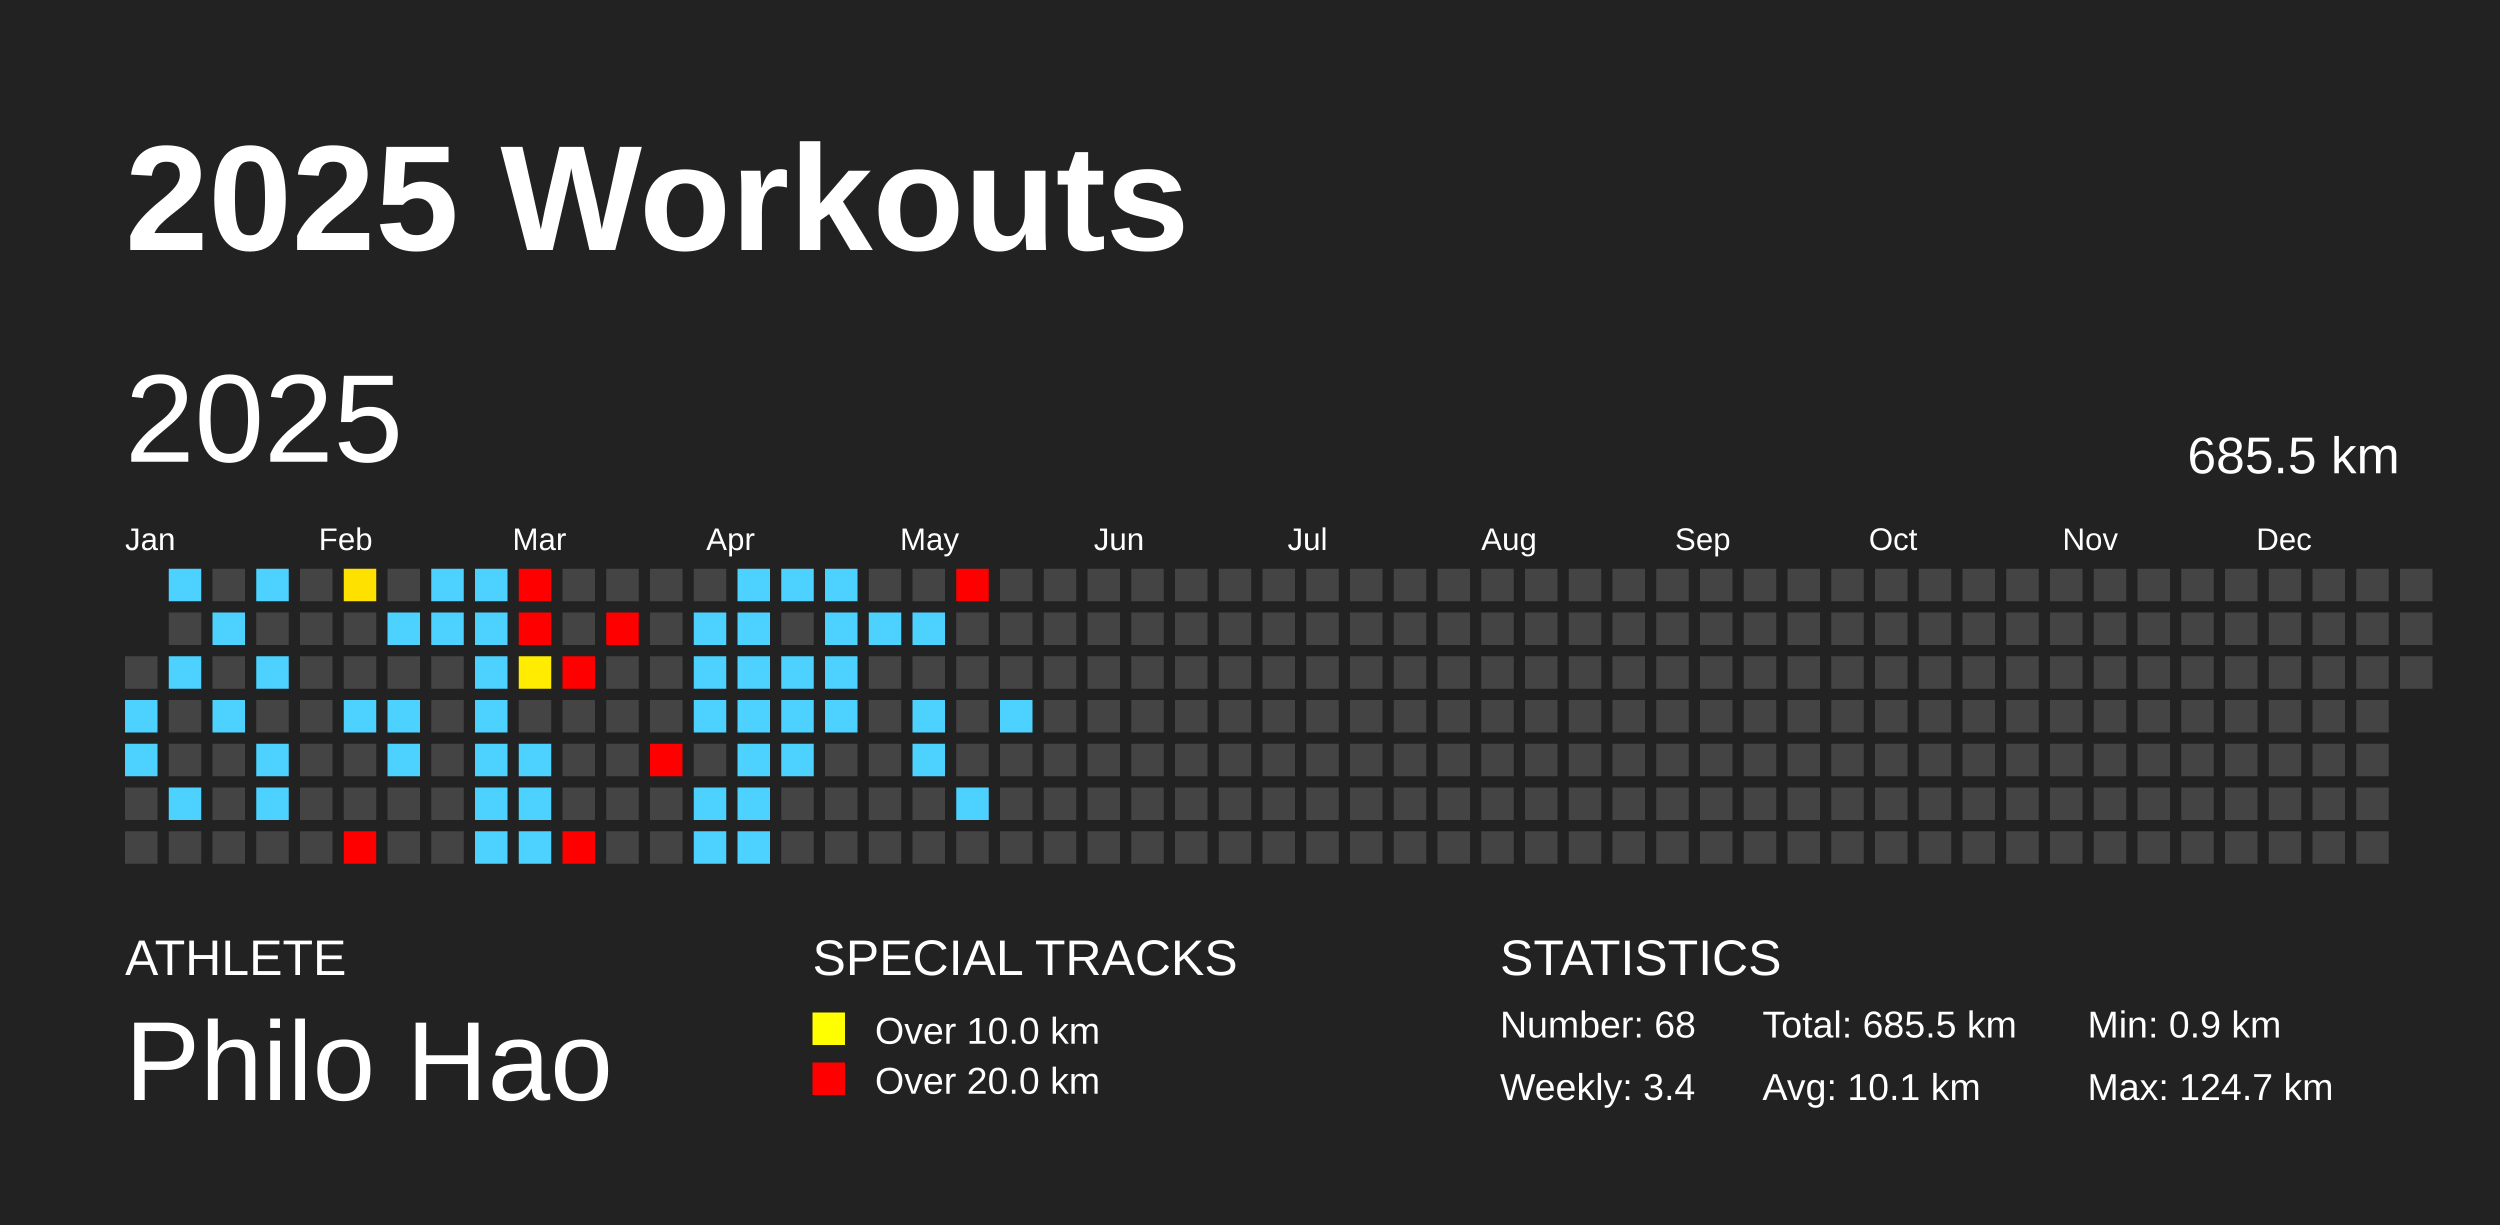
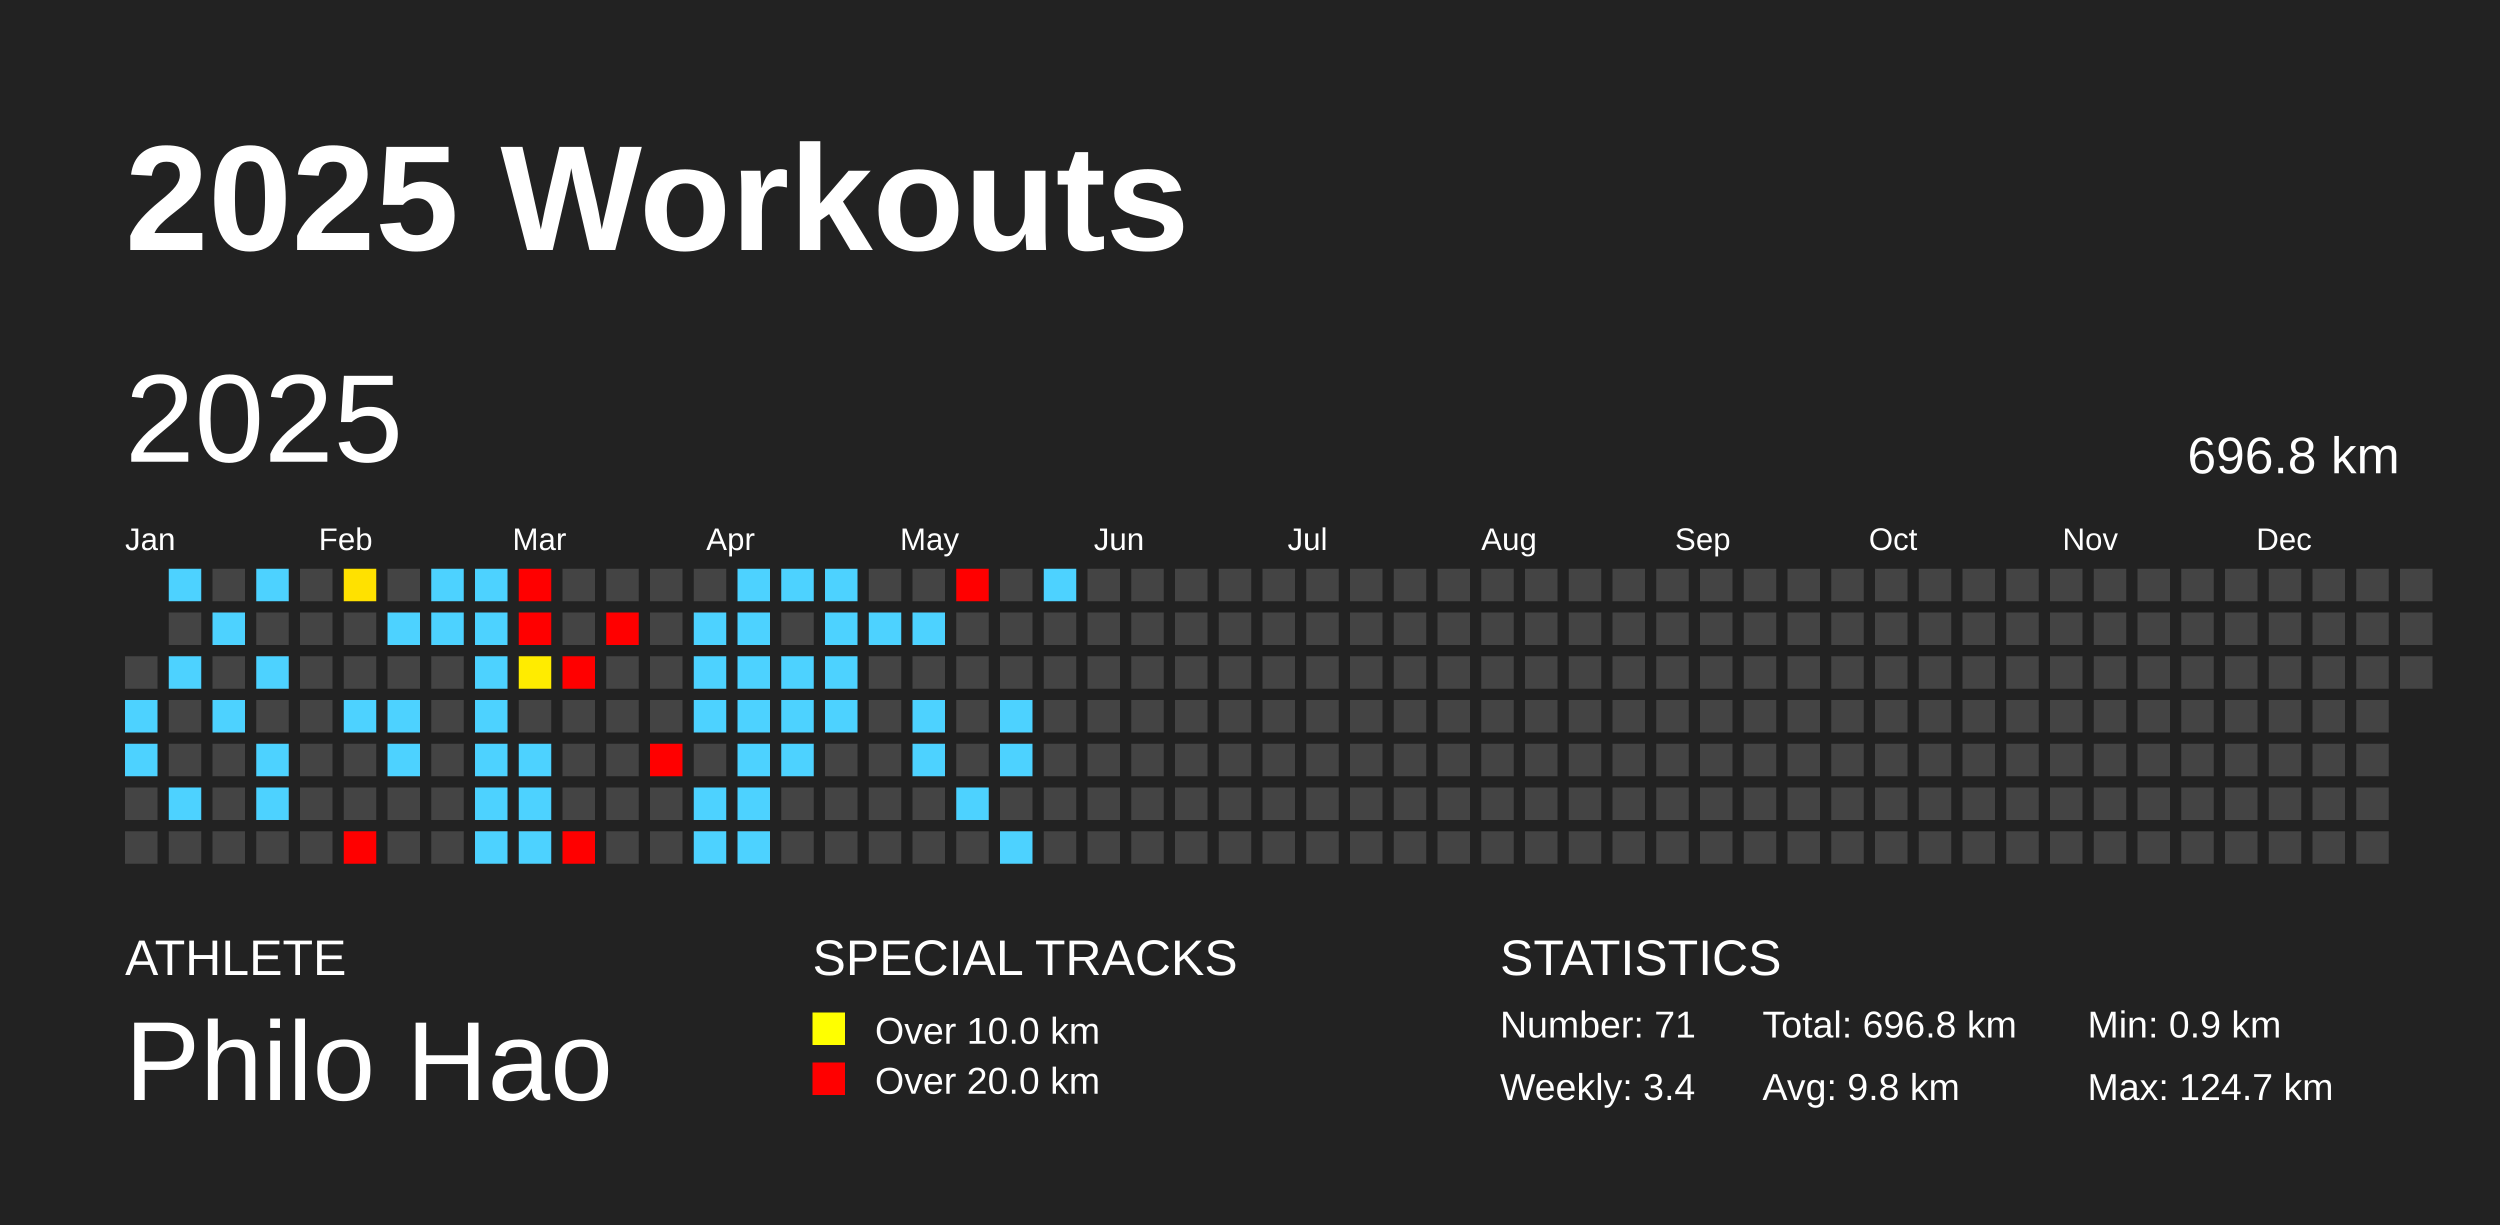
<svg xmlns="http://www.w3.org/2000/svg" baseProfile="full" height="98mm" version="1.1" viewBox="0,0,200,98" width="200mm">
  <defs />
  <rect fill="#222222" height="98" width="200" x="0" y="0" />
  <text fill="#FFFFFF" style="font-size:12px; font-family:Arial; font-weight:bold;" x="10" y="20">2025 Workouts</text>
  <text fill="#FFFFFF" style="font-size:4px; font-family:Arial" x="10" y="78">ATHLETE</text>
  <text fill="#FFFFFF" style="font-size:9px; font-family:Arial" x="10" y="88">Philo Hao</text>
  <text fill="#FFFFFF" style="font-size:4px; font-family:Arial" x="65" y="78">SPECIAL TRACKS</text>
  <rect fill="yellow" height="2.6" width="2.6" x="65" y="81" />
  <text fill="#FFFFFF" style="font-size:3px; font-family:Arial" x="70" y="83.5">Over 10.0 km</text>
  <rect fill="red" height="2.6" width="2.6" x="65" y="85" />
  <text fill="#FFFFFF" style="font-size:3px; font-family:Arial" x="70" y="87.5">Over 20.0 km</text>
  <text fill="#FFFFFF" style="font-size:4px; font-family:Arial" x="120" y="78">STATISTICS</text>
-   <text fill="#FFFFFF" style="font-size:3px; font-family:Arial" x="120" y="83">Number: 68</text>
+   <text fill="#FFFFFF" style="font-size:3px; font-family:Arial" x="120" y="83">Number: 71</text>
  <text fill="#FFFFFF" style="font-size:3px; font-family:Arial" x="120" y="88">Weekly: 3.4</text>
-   <text fill="#FFFFFF" style="font-size:3px; font-family:Arial" x="141" y="83">Total: 685.5 km</text>
-   <text fill="#FFFFFF" style="font-size:3px; font-family:Arial" x="141" y="88">Avg: 10.1 km</text>
+   <text fill="#FFFFFF" style="font-size:3px; font-family:Arial" x="141" y="83">Total: 696.8 km</text>
+   <text fill="#FFFFFF" style="font-size:3px; font-family:Arial" x="141" y="88">Avg: 9.8 km</text>
  <text fill="#FFFFFF" style="font-size:3px; font-family:Arial" x="167" y="83">Min: 0.9 km</text>
  <text fill="#FFFFFF" style="font-size:3px; font-family:Arial" x="167" y="88">Max: 124.7 km</text>
  <text dominant-baseline="hanging" fill="#FFFFFF" style="font-size:10.0px; font-family:Arial;" x="10" y="30">2025</text>
-   <text dominant-baseline="hanging" fill="#FFFFFF" style="font-size:4.125px; font-family:Arial;" x="175" y="35">685.5 km</text>
+   <text dominant-baseline="hanging" fill="#FFFFFF" style="font-size:4.125px; font-family:Arial;" x="175" y="35">696.8 km</text>
  <text fill="#FFFFFF" style="font-size:2.5px; font-family:Arial" x="10.0" y="44">Jan</text>
  <text fill="#FFFFFF" style="font-size:2.5px; font-family:Arial" x="25.5" y="44">Feb</text>
  <text fill="#FFFFFF" style="font-size:2.5px; font-family:Arial" x="41.0" y="44">Mar</text>
  <text fill="#FFFFFF" style="font-size:2.5px; font-family:Arial" x="56.5" y="44">Apr</text>
  <text fill="#FFFFFF" style="font-size:2.5px; font-family:Arial" x="72.0" y="44">May</text>
  <text fill="#FFFFFF" style="font-size:2.5px; font-family:Arial" x="87.5" y="44">Jun</text>
  <text fill="#FFFFFF" style="font-size:2.5px; font-family:Arial" x="103.0" y="44">Jul</text>
  <text fill="#FFFFFF" style="font-size:2.5px; font-family:Arial" x="118.5" y="44">Aug</text>
  <text fill="#FFFFFF" style="font-size:2.5px; font-family:Arial" x="134.0" y="44">Sep</text>
  <text fill="#FFFFFF" style="font-size:2.5px; font-family:Arial" x="149.5" y="44">Oct</text>
  <text fill="#FFFFFF" style="font-size:2.5px; font-family:Arial" x="165.0" y="44">Nov</text>
  <text fill="#FFFFFF" style="font-size:2.5px; font-family:Arial" x="180.5" y="44">Dec</text>
  <rect fill="#444444" height="2.6" width="2.6" x="10.0" y="52.5" />
  <rect fill="#4dd2ff" height="2.6" width="2.6" x="10.0" y="56.0" />
  <rect fill="#4dd2ff" height="2.6" width="2.6" x="10.0" y="59.5" />
  <rect fill="#444444" height="2.6" width="2.6" x="10.0" y="63.0" />
  <rect fill="#444444" height="2.6" width="2.6" x="10.0" y="66.5" />
  <rect fill="#4dd2ff" height="2.6" width="2.6" x="13.5" y="45.5" />
  <rect fill="#444444" height="2.6" width="2.6" x="13.5" y="49.0" />
  <rect fill="#4dd2ff" height="2.6" width="2.6" x="13.5" y="52.5" />
  <rect fill="#444444" height="2.6" width="2.6" x="13.5" y="56.0" />
  <rect fill="#444444" height="2.6" width="2.6" x="13.5" y="59.5" />
  <rect fill="#4dd2ff" height="2.6" width="2.6" x="13.5" y="63.0" />
  <rect fill="#444444" height="2.6" width="2.6" x="13.5" y="66.5" />
  <rect fill="#444444" height="2.6" width="2.6" x="17.0" y="45.5" />
  <rect fill="#4dd2ff" height="2.6" width="2.6" x="17.0" y="49.0" />
  <rect fill="#444444" height="2.6" width="2.6" x="17.0" y="52.5" />
  <rect fill="#4dd2ff" height="2.6" width="2.6" x="17.0" y="56.0" />
  <rect fill="#444444" height="2.6" width="2.6" x="17.0" y="59.5" />
  <rect fill="#444444" height="2.6" width="2.6" x="17.0" y="63.0" />
  <rect fill="#444444" height="2.6" width="2.6" x="17.0" y="66.5" />
  <rect fill="#4dd2ff" height="2.6" width="2.6" x="20.5" y="45.5" />
  <rect fill="#444444" height="2.6" width="2.6" x="20.5" y="49.0" />
  <rect fill="#4dd2ff" height="2.6" width="2.6" x="20.5" y="52.5" />
  <rect fill="#444444" height="2.6" width="2.6" x="20.5" y="56.0" />
  <rect fill="#4dd2ff" height="2.6" width="2.6" x="20.5" y="59.5" />
  <rect fill="#4dd2ff" height="2.6" width="2.6" x="20.5" y="63.0" />
  <rect fill="#444444" height="2.6" width="2.6" x="20.5" y="66.5" />
  <rect fill="#444444" height="2.6" width="2.6" x="24.0" y="45.5" />
  <rect fill="#444444" height="2.6" width="2.6" x="24.0" y="49.0" />
  <rect fill="#444444" height="2.6" width="2.6" x="24.0" y="52.5" />
  <rect fill="#444444" height="2.6" width="2.6" x="24.0" y="56.0" />
  <rect fill="#444444" height="2.6" width="2.6" x="24.0" y="59.5" />
  <rect fill="#444444" height="2.6" width="2.6" x="24.0" y="63.0" />
  <rect fill="#444444" height="2.6" width="2.6" x="24.0" y="66.5" />
  <rect fill="#ffe100" height="2.6" width="2.6" x="27.5" y="45.5" />
  <rect fill="#444444" height="2.6" width="2.6" x="27.5" y="49.0" />
  <rect fill="#444444" height="2.6" width="2.6" x="27.5" y="52.5" />
  <rect fill="#4dd2ff" height="2.6" width="2.6" x="27.5" y="56.0" />
  <rect fill="#444444" height="2.6" width="2.6" x="27.5" y="59.5" />
  <rect fill="#444444" height="2.6" width="2.6" x="27.5" y="63.0" />
  <rect fill="red" height="2.6" width="2.6" x="27.5" y="66.5" />
  <rect fill="#444444" height="2.6" width="2.6" x="31.0" y="45.5" />
  <rect fill="#4dd2ff" height="2.6" width="2.6" x="31.0" y="49.0" />
  <rect fill="#444444" height="2.6" width="2.6" x="31.0" y="52.5" />
  <rect fill="#4dd2ff" height="2.6" width="2.6" x="31.0" y="56.0" />
  <rect fill="#4dd2ff" height="2.6" width="2.6" x="31.0" y="59.5" />
  <rect fill="#444444" height="2.6" width="2.6" x="31.0" y="63.0" />
  <rect fill="#444444" height="2.6" width="2.6" x="31.0" y="66.5" />
  <rect fill="#4dd2ff" height="2.6" width="2.6" x="34.5" y="45.5" />
  <rect fill="#4dd2ff" height="2.6" width="2.6" x="34.5" y="49.0" />
  <rect fill="#444444" height="2.6" width="2.6" x="34.5" y="52.5" />
  <rect fill="#444444" height="2.6" width="2.6" x="34.5" y="56.0" />
  <rect fill="#444444" height="2.6" width="2.6" x="34.5" y="59.5" />
  <rect fill="#444444" height="2.6" width="2.6" x="34.5" y="63.0" />
  <rect fill="#444444" height="2.6" width="2.6" x="34.5" y="66.5" />
  <rect fill="#4dd2ff" height="2.6" width="2.6" x="38.0" y="45.5" />
  <rect fill="#4dd2ff" height="2.6" width="2.6" x="38.0" y="49.0" />
  <rect fill="#4dd2ff" height="2.6" width="2.6" x="38.0" y="52.5" />
  <rect fill="#4dd2ff" height="2.6" width="2.6" x="38.0" y="56.0" />
  <rect fill="#4dd2ff" height="2.6" width="2.6" x="38.0" y="59.5" />
  <rect fill="#4dd2ff" height="2.6" width="2.6" x="38.0" y="63.0" />
  <rect fill="#4dd2ff" height="2.6" width="2.6" x="38.0" y="66.5" />
  <rect fill="red" height="2.6" width="2.6" x="41.5" y="45.5" />
  <rect fill="red" height="2.6" width="2.6" x="41.5" y="49.0" />
  <rect fill="#ffec00" height="2.6" width="2.6" x="41.5" y="52.5" />
  <rect fill="#444444" height="2.6" width="2.6" x="41.5" y="56.0" />
  <rect fill="#4dd2ff" height="2.6" width="2.6" x="41.5" y="59.5" />
  <rect fill="#4dd2ff" height="2.6" width="2.6" x="41.5" y="63.0" />
  <rect fill="#4dd2ff" height="2.6" width="2.6" x="41.5" y="66.5" />
  <rect fill="#444444" height="2.6" width="2.6" x="45.0" y="45.5" />
  <rect fill="#444444" height="2.6" width="2.6" x="45.0" y="49.0" />
  <rect fill="red" height="2.6" width="2.6" x="45.0" y="52.5" />
  <rect fill="#444444" height="2.6" width="2.6" x="45.0" y="56.0" />
  <rect fill="#444444" height="2.6" width="2.6" x="45.0" y="59.5" />
  <rect fill="#444444" height="2.6" width="2.6" x="45.0" y="63.0" />
  <rect fill="red" height="2.6" width="2.6" x="45.0" y="66.5" />
  <rect fill="#444444" height="2.6" width="2.6" x="48.5" y="45.5" />
  <rect fill="red" height="2.6" width="2.6" x="48.5" y="49.0" />
  <rect fill="#444444" height="2.6" width="2.6" x="48.5" y="52.5" />
  <rect fill="#444444" height="2.6" width="2.6" x="48.5" y="56.0" />
  <rect fill="#444444" height="2.6" width="2.6" x="48.5" y="59.5" />
  <rect fill="#444444" height="2.6" width="2.6" x="48.5" y="63.0" />
  <rect fill="#444444" height="2.6" width="2.6" x="48.5" y="66.5" />
  <rect fill="#444444" height="2.6" width="2.6" x="52.0" y="45.5" />
  <rect fill="#444444" height="2.6" width="2.6" x="52.0" y="49.0" />
  <rect fill="#444444" height="2.6" width="2.6" x="52.0" y="52.5" />
  <rect fill="#444444" height="2.6" width="2.6" x="52.0" y="56.0" />
  <rect fill="red" height="2.6" width="2.6" x="52.0" y="59.5" />
  <rect fill="#444444" height="2.6" width="2.6" x="52.0" y="63.0" />
  <rect fill="#444444" height="2.6" width="2.6" x="52.0" y="66.5" />
  <rect fill="#444444" height="2.6" width="2.6" x="55.5" y="45.5" />
  <rect fill="#4dd2ff" height="2.6" width="2.6" x="55.5" y="49.0" />
  <rect fill="#4dd2ff" height="2.6" width="2.6" x="55.5" y="52.5" />
  <rect fill="#4dd2ff" height="2.6" width="2.6" x="55.5" y="56.0" />
  <rect fill="#444444" height="2.6" width="2.6" x="55.5" y="59.5" />
  <rect fill="#4dd2ff" height="2.6" width="2.6" x="55.5" y="63.0" />
  <rect fill="#4dd2ff" height="2.6" width="2.6" x="55.5" y="66.5" />
  <rect fill="#4dd2ff" height="2.6" width="2.6" x="59.0" y="45.5" />
  <rect fill="#4dd2ff" height="2.6" width="2.6" x="59.0" y="49.0" />
  <rect fill="#4dd2ff" height="2.6" width="2.6" x="59.0" y="52.5" />
  <rect fill="#4dd2ff" height="2.6" width="2.6" x="59.0" y="56.0" />
  <rect fill="#4dd2ff" height="2.6" width="2.6" x="59.0" y="59.5" />
  <rect fill="#4dd2ff" height="2.6" width="2.6" x="59.0" y="63.0" />
  <rect fill="#4dd2ff" height="2.6" width="2.6" x="59.0" y="66.5" />
  <rect fill="#4dd2ff" height="2.6" width="2.6" x="62.5" y="45.5" />
  <rect fill="#444444" height="2.6" width="2.6" x="62.5" y="49.0" />
  <rect fill="#4dd2ff" height="2.6" width="2.6" x="62.5" y="52.5" />
  <rect fill="#4dd2ff" height="2.6" width="2.6" x="62.5" y="56.0" />
  <rect fill="#4dd2ff" height="2.6" width="2.6" x="62.5" y="59.5" />
  <rect fill="#444444" height="2.6" width="2.6" x="62.5" y="63.0" />
  <rect fill="#444444" height="2.6" width="2.6" x="62.5" y="66.5" />
  <rect fill="#4dd2ff" height="2.6" width="2.6" x="66.0" y="45.5" />
  <rect fill="#4dd2ff" height="2.6" width="2.6" x="66.0" y="49.0" />
  <rect fill="#4dd2ff" height="2.6" width="2.6" x="66.0" y="52.5" />
  <rect fill="#4dd2ff" height="2.6" width="2.6" x="66.0" y="56.0" />
  <rect fill="#444444" height="2.6" width="2.6" x="66.0" y="59.5" />
  <rect fill="#444444" height="2.6" width="2.6" x="66.0" y="63.0" />
  <rect fill="#444444" height="2.6" width="2.6" x="66.0" y="66.5" />
  <rect fill="#444444" height="2.6" width="2.6" x="69.5" y="45.5" />
  <rect fill="#4dd2ff" height="2.6" width="2.6" x="69.5" y="49.0" />
  <rect fill="#444444" height="2.6" width="2.6" x="69.5" y="52.5" />
  <rect fill="#444444" height="2.6" width="2.6" x="69.5" y="56.0" />
  <rect fill="#444444" height="2.6" width="2.6" x="69.5" y="59.5" />
  <rect fill="#444444" height="2.6" width="2.6" x="69.5" y="63.0" />
  <rect fill="#444444" height="2.6" width="2.6" x="69.5" y="66.5" />
  <rect fill="#444444" height="2.6" width="2.6" x="73.0" y="45.5" />
  <rect fill="#4dd2ff" height="2.6" width="2.6" x="73.0" y="49.0" />
  <rect fill="#444444" height="2.6" width="2.6" x="73.0" y="52.5" />
  <rect fill="#4dd2ff" height="2.6" width="2.6" x="73.0" y="56.0" />
  <rect fill="#4dd2ff" height="2.6" width="2.6" x="73.0" y="59.5" />
  <rect fill="#444444" height="2.6" width="2.6" x="73.0" y="63.0" />
  <rect fill="#444444" height="2.6" width="2.6" x="73.0" y="66.5" />
  <rect fill="red" height="2.6" width="2.6" x="76.5" y="45.5" />
  <rect fill="#444444" height="2.6" width="2.6" x="76.5" y="49.0" />
  <rect fill="#444444" height="2.6" width="2.6" x="76.5" y="52.5" />
  <rect fill="#444444" height="2.6" width="2.6" x="76.5" y="56.0" />
  <rect fill="#444444" height="2.6" width="2.6" x="76.5" y="59.5" />
  <rect fill="#4dd2ff" height="2.6" width="2.6" x="76.5" y="63.0" />
  <rect fill="#444444" height="2.6" width="2.6" x="76.5" y="66.5" />
  <rect fill="#444444" height="2.6" width="2.6" x="80.0" y="45.5" />
  <rect fill="#444444" height="2.6" width="2.6" x="80.0" y="49.0" />
  <rect fill="#444444" height="2.6" width="2.6" x="80.0" y="52.5" />
  <rect fill="#4dd2ff" height="2.6" width="2.6" x="80.0" y="56.0" />
-   <rect fill="#444444" height="2.6" width="2.6" x="80.0" y="59.5" />
+   <rect fill="#4dd2ff" height="2.6" width="2.6" x="80.0" y="59.5" />
  <rect fill="#444444" height="2.6" width="2.6" x="80.0" y="63.0" />
-   <rect fill="#444444" height="2.6" width="2.6" x="80.0" y="66.5" />
-   <rect fill="#444444" height="2.6" width="2.6" x="83.5" y="45.5" />
+   <rect fill="#4dd2ff" height="2.6" width="2.6" x="80.0" y="66.5" />
+   <rect fill="#4dd2ff" height="2.6" width="2.6" x="83.5" y="45.5" />
  <rect fill="#444444" height="2.6" width="2.6" x="83.5" y="49.0" />
  <rect fill="#444444" height="2.6" width="2.6" x="83.5" y="52.5" />
  <rect fill="#444444" height="2.6" width="2.6" x="83.5" y="56.0" />
  <rect fill="#444444" height="2.6" width="2.6" x="83.5" y="59.5" />
  <rect fill="#444444" height="2.6" width="2.6" x="83.5" y="63.0" />
  <rect fill="#444444" height="2.6" width="2.6" x="83.5" y="66.5" />
  <rect fill="#444444" height="2.6" width="2.6" x="87.0" y="45.5" />
  <rect fill="#444444" height="2.6" width="2.6" x="87.0" y="49.0" />
  <rect fill="#444444" height="2.6" width="2.6" x="87.0" y="52.5" />
  <rect fill="#444444" height="2.6" width="2.6" x="87.0" y="56.0" />
  <rect fill="#444444" height="2.6" width="2.6" x="87.0" y="59.5" />
  <rect fill="#444444" height="2.6" width="2.6" x="87.0" y="63.0" />
  <rect fill="#444444" height="2.6" width="2.6" x="87.0" y="66.5" />
  <rect fill="#444444" height="2.6" width="2.6" x="90.5" y="45.5" />
  <rect fill="#444444" height="2.6" width="2.6" x="90.5" y="49.0" />
  <rect fill="#444444" height="2.6" width="2.6" x="90.5" y="52.5" />
  <rect fill="#444444" height="2.6" width="2.6" x="90.5" y="56.0" />
  <rect fill="#444444" height="2.6" width="2.6" x="90.5" y="59.5" />
  <rect fill="#444444" height="2.6" width="2.6" x="90.5" y="63.0" />
  <rect fill="#444444" height="2.6" width="2.6" x="90.5" y="66.5" />
  <rect fill="#444444" height="2.6" width="2.6" x="94.0" y="45.5" />
  <rect fill="#444444" height="2.6" width="2.6" x="94.0" y="49.0" />
  <rect fill="#444444" height="2.6" width="2.6" x="94.0" y="52.5" />
  <rect fill="#444444" height="2.6" width="2.6" x="94.0" y="56.0" />
  <rect fill="#444444" height="2.6" width="2.6" x="94.0" y="59.5" />
  <rect fill="#444444" height="2.6" width="2.6" x="94.0" y="63.0" />
  <rect fill="#444444" height="2.6" width="2.6" x="94.0" y="66.5" />
  <rect fill="#444444" height="2.6" width="2.6" x="97.5" y="45.5" />
  <rect fill="#444444" height="2.6" width="2.6" x="97.5" y="49.0" />
  <rect fill="#444444" height="2.6" width="2.6" x="97.5" y="52.5" />
  <rect fill="#444444" height="2.6" width="2.6" x="97.5" y="56.0" />
  <rect fill="#444444" height="2.6" width="2.6" x="97.5" y="59.5" />
  <rect fill="#444444" height="2.6" width="2.6" x="97.5" y="63.0" />
  <rect fill="#444444" height="2.6" width="2.6" x="97.5" y="66.5" />
  <rect fill="#444444" height="2.6" width="2.6" x="101.0" y="45.5" />
  <rect fill="#444444" height="2.6" width="2.6" x="101.0" y="49.0" />
  <rect fill="#444444" height="2.6" width="2.6" x="101.0" y="52.5" />
  <rect fill="#444444" height="2.6" width="2.6" x="101.0" y="56.0" />
  <rect fill="#444444" height="2.6" width="2.6" x="101.0" y="59.5" />
  <rect fill="#444444" height="2.6" width="2.6" x="101.0" y="63.0" />
  <rect fill="#444444" height="2.6" width="2.6" x="101.0" y="66.5" />
  <rect fill="#444444" height="2.6" width="2.6" x="104.5" y="45.5" />
  <rect fill="#444444" height="2.6" width="2.6" x="104.5" y="49.0" />
  <rect fill="#444444" height="2.6" width="2.6" x="104.5" y="52.5" />
  <rect fill="#444444" height="2.6" width="2.6" x="104.5" y="56.0" />
  <rect fill="#444444" height="2.6" width="2.6" x="104.5" y="59.5" />
  <rect fill="#444444" height="2.6" width="2.6" x="104.5" y="63.0" />
  <rect fill="#444444" height="2.6" width="2.6" x="104.5" y="66.5" />
  <rect fill="#444444" height="2.6" width="2.6" x="108.0" y="45.5" />
  <rect fill="#444444" height="2.6" width="2.6" x="108.0" y="49.0" />
  <rect fill="#444444" height="2.6" width="2.6" x="108.0" y="52.5" />
  <rect fill="#444444" height="2.6" width="2.6" x="108.0" y="56.0" />
  <rect fill="#444444" height="2.6" width="2.6" x="108.0" y="59.5" />
  <rect fill="#444444" height="2.6" width="2.6" x="108.0" y="63.0" />
  <rect fill="#444444" height="2.6" width="2.6" x="108.0" y="66.5" />
  <rect fill="#444444" height="2.6" width="2.6" x="111.5" y="45.5" />
  <rect fill="#444444" height="2.6" width="2.6" x="111.5" y="49.0" />
  <rect fill="#444444" height="2.6" width="2.6" x="111.5" y="52.5" />
  <rect fill="#444444" height="2.6" width="2.6" x="111.5" y="56.0" />
  <rect fill="#444444" height="2.6" width="2.6" x="111.5" y="59.5" />
  <rect fill="#444444" height="2.6" width="2.6" x="111.5" y="63.0" />
  <rect fill="#444444" height="2.6" width="2.6" x="111.5" y="66.5" />
  <rect fill="#444444" height="2.6" width="2.6" x="115.0" y="45.5" />
  <rect fill="#444444" height="2.6" width="2.6" x="115.0" y="49.0" />
  <rect fill="#444444" height="2.6" width="2.6" x="115.0" y="52.5" />
  <rect fill="#444444" height="2.6" width="2.6" x="115.0" y="56.0" />
  <rect fill="#444444" height="2.6" width="2.6" x="115.0" y="59.5" />
  <rect fill="#444444" height="2.6" width="2.6" x="115.0" y="63.0" />
  <rect fill="#444444" height="2.6" width="2.6" x="115.0" y="66.5" />
  <rect fill="#444444" height="2.6" width="2.6" x="118.5" y="45.5" />
  <rect fill="#444444" height="2.6" width="2.6" x="118.5" y="49.0" />
  <rect fill="#444444" height="2.6" width="2.6" x="118.5" y="52.5" />
  <rect fill="#444444" height="2.6" width="2.6" x="118.5" y="56.0" />
  <rect fill="#444444" height="2.6" width="2.6" x="118.5" y="59.5" />
  <rect fill="#444444" height="2.6" width="2.6" x="118.5" y="63.0" />
  <rect fill="#444444" height="2.6" width="2.6" x="118.5" y="66.5" />
  <rect fill="#444444" height="2.6" width="2.6" x="122.0" y="45.5" />
  <rect fill="#444444" height="2.6" width="2.6" x="122.0" y="49.0" />
  <rect fill="#444444" height="2.6" width="2.6" x="122.0" y="52.5" />
  <rect fill="#444444" height="2.6" width="2.6" x="122.0" y="56.0" />
  <rect fill="#444444" height="2.6" width="2.6" x="122.0" y="59.5" />
  <rect fill="#444444" height="2.6" width="2.6" x="122.0" y="63.0" />
  <rect fill="#444444" height="2.6" width="2.6" x="122.0" y="66.5" />
  <rect fill="#444444" height="2.6" width="2.6" x="125.5" y="45.5" />
  <rect fill="#444444" height="2.6" width="2.6" x="125.5" y="49.0" />
  <rect fill="#444444" height="2.6" width="2.6" x="125.5" y="52.5" />
  <rect fill="#444444" height="2.6" width="2.6" x="125.5" y="56.0" />
  <rect fill="#444444" height="2.6" width="2.6" x="125.5" y="59.5" />
  <rect fill="#444444" height="2.6" width="2.6" x="125.5" y="63.0" />
  <rect fill="#444444" height="2.6" width="2.6" x="125.5" y="66.5" />
  <rect fill="#444444" height="2.6" width="2.6" x="129.0" y="45.5" />
  <rect fill="#444444" height="2.6" width="2.6" x="129.0" y="49.0" />
  <rect fill="#444444" height="2.6" width="2.6" x="129.0" y="52.5" />
  <rect fill="#444444" height="2.6" width="2.6" x="129.0" y="56.0" />
  <rect fill="#444444" height="2.6" width="2.6" x="129.0" y="59.5" />
  <rect fill="#444444" height="2.6" width="2.6" x="129.0" y="63.0" />
  <rect fill="#444444" height="2.6" width="2.6" x="129.0" y="66.5" />
  <rect fill="#444444" height="2.6" width="2.6" x="132.5" y="45.5" />
  <rect fill="#444444" height="2.6" width="2.6" x="132.5" y="49.0" />
  <rect fill="#444444" height="2.6" width="2.6" x="132.5" y="52.5" />
  <rect fill="#444444" height="2.6" width="2.6" x="132.5" y="56.0" />
  <rect fill="#444444" height="2.6" width="2.6" x="132.5" y="59.5" />
  <rect fill="#444444" height="2.6" width="2.6" x="132.5" y="63.0" />
  <rect fill="#444444" height="2.6" width="2.6" x="132.5" y="66.5" />
  <rect fill="#444444" height="2.6" width="2.6" x="136.0" y="45.5" />
  <rect fill="#444444" height="2.6" width="2.6" x="136.0" y="49.0" />
  <rect fill="#444444" height="2.6" width="2.6" x="136.0" y="52.5" />
  <rect fill="#444444" height="2.6" width="2.6" x="136.0" y="56.0" />
  <rect fill="#444444" height="2.6" width="2.6" x="136.0" y="59.5" />
  <rect fill="#444444" height="2.6" width="2.6" x="136.0" y="63.0" />
  <rect fill="#444444" height="2.6" width="2.6" x="136.0" y="66.5" />
  <rect fill="#444444" height="2.6" width="2.6" x="139.5" y="45.5" />
  <rect fill="#444444" height="2.6" width="2.6" x="139.5" y="49.0" />
  <rect fill="#444444" height="2.6" width="2.6" x="139.5" y="52.5" />
  <rect fill="#444444" height="2.6" width="2.6" x="139.5" y="56.0" />
  <rect fill="#444444" height="2.6" width="2.6" x="139.5" y="59.5" />
  <rect fill="#444444" height="2.6" width="2.6" x="139.5" y="63.0" />
  <rect fill="#444444" height="2.6" width="2.6" x="139.5" y="66.5" />
  <rect fill="#444444" height="2.6" width="2.6" x="143.0" y="45.5" />
  <rect fill="#444444" height="2.6" width="2.6" x="143.0" y="49.0" />
  <rect fill="#444444" height="2.6" width="2.6" x="143.0" y="52.5" />
  <rect fill="#444444" height="2.6" width="2.6" x="143.0" y="56.0" />
  <rect fill="#444444" height="2.6" width="2.6" x="143.0" y="59.5" />
  <rect fill="#444444" height="2.6" width="2.6" x="143.0" y="63.0" />
  <rect fill="#444444" height="2.6" width="2.6" x="143.0" y="66.5" />
  <rect fill="#444444" height="2.6" width="2.6" x="146.5" y="45.5" />
  <rect fill="#444444" height="2.6" width="2.6" x="146.5" y="49.0" />
  <rect fill="#444444" height="2.6" width="2.6" x="146.5" y="52.5" />
  <rect fill="#444444" height="2.6" width="2.6" x="146.5" y="56.0" />
  <rect fill="#444444" height="2.6" width="2.6" x="146.5" y="59.5" />
  <rect fill="#444444" height="2.6" width="2.6" x="146.5" y="63.0" />
  <rect fill="#444444" height="2.6" width="2.6" x="146.5" y="66.5" />
  <rect fill="#444444" height="2.6" width="2.6" x="150.0" y="45.5" />
  <rect fill="#444444" height="2.6" width="2.6" x="150.0" y="49.0" />
  <rect fill="#444444" height="2.6" width="2.6" x="150.0" y="52.5" />
  <rect fill="#444444" height="2.6" width="2.6" x="150.0" y="56.0" />
  <rect fill="#444444" height="2.6" width="2.6" x="150.0" y="59.5" />
  <rect fill="#444444" height="2.6" width="2.6" x="150.0" y="63.0" />
  <rect fill="#444444" height="2.6" width="2.6" x="150.0" y="66.5" />
  <rect fill="#444444" height="2.6" width="2.6" x="153.5" y="45.5" />
  <rect fill="#444444" height="2.6" width="2.6" x="153.5" y="49.0" />
  <rect fill="#444444" height="2.6" width="2.6" x="153.5" y="52.5" />
  <rect fill="#444444" height="2.6" width="2.6" x="153.5" y="56.0" />
  <rect fill="#444444" height="2.6" width="2.6" x="153.5" y="59.5" />
  <rect fill="#444444" height="2.6" width="2.6" x="153.5" y="63.0" />
  <rect fill="#444444" height="2.6" width="2.6" x="153.5" y="66.5" />
  <rect fill="#444444" height="2.6" width="2.6" x="157.0" y="45.5" />
  <rect fill="#444444" height="2.6" width="2.6" x="157.0" y="49.0" />
  <rect fill="#444444" height="2.6" width="2.6" x="157.0" y="52.5" />
  <rect fill="#444444" height="2.6" width="2.6" x="157.0" y="56.0" />
  <rect fill="#444444" height="2.6" width="2.6" x="157.0" y="59.5" />
  <rect fill="#444444" height="2.6" width="2.6" x="157.0" y="63.0" />
  <rect fill="#444444" height="2.6" width="2.6" x="157.0" y="66.5" />
  <rect fill="#444444" height="2.6" width="2.6" x="160.5" y="45.5" />
  <rect fill="#444444" height="2.6" width="2.6" x="160.5" y="49.0" />
  <rect fill="#444444" height="2.6" width="2.6" x="160.5" y="52.5" />
  <rect fill="#444444" height="2.6" width="2.6" x="160.5" y="56.0" />
  <rect fill="#444444" height="2.6" width="2.6" x="160.5" y="59.5" />
  <rect fill="#444444" height="2.6" width="2.6" x="160.5" y="63.0" />
  <rect fill="#444444" height="2.6" width="2.6" x="160.5" y="66.5" />
  <rect fill="#444444" height="2.6" width="2.6" x="164.0" y="45.5" />
  <rect fill="#444444" height="2.6" width="2.6" x="164.0" y="49.0" />
  <rect fill="#444444" height="2.6" width="2.6" x="164.0" y="52.5" />
  <rect fill="#444444" height="2.6" width="2.6" x="164.0" y="56.0" />
  <rect fill="#444444" height="2.6" width="2.6" x="164.0" y="59.5" />
  <rect fill="#444444" height="2.6" width="2.6" x="164.0" y="63.0" />
  <rect fill="#444444" height="2.6" width="2.6" x="164.0" y="66.5" />
  <rect fill="#444444" height="2.6" width="2.6" x="167.5" y="45.5" />
  <rect fill="#444444" height="2.6" width="2.6" x="167.5" y="49.0" />
  <rect fill="#444444" height="2.6" width="2.6" x="167.5" y="52.5" />
  <rect fill="#444444" height="2.6" width="2.6" x="167.5" y="56.0" />
  <rect fill="#444444" height="2.6" width="2.6" x="167.5" y="59.5" />
  <rect fill="#444444" height="2.6" width="2.6" x="167.5" y="63.0" />
  <rect fill="#444444" height="2.6" width="2.6" x="167.5" y="66.5" />
  <rect fill="#444444" height="2.6" width="2.6" x="171.0" y="45.5" />
  <rect fill="#444444" height="2.6" width="2.6" x="171.0" y="49.0" />
  <rect fill="#444444" height="2.6" width="2.6" x="171.0" y="52.5" />
  <rect fill="#444444" height="2.6" width="2.6" x="171.0" y="56.0" />
  <rect fill="#444444" height="2.6" width="2.6" x="171.0" y="59.5" />
  <rect fill="#444444" height="2.6" width="2.6" x="171.0" y="63.0" />
  <rect fill="#444444" height="2.6" width="2.6" x="171.0" y="66.5" />
  <rect fill="#444444" height="2.6" width="2.6" x="174.5" y="45.5" />
  <rect fill="#444444" height="2.6" width="2.6" x="174.5" y="49.0" />
  <rect fill="#444444" height="2.6" width="2.6" x="174.5" y="52.5" />
  <rect fill="#444444" height="2.6" width="2.6" x="174.5" y="56.0" />
  <rect fill="#444444" height="2.6" width="2.6" x="174.5" y="59.5" />
  <rect fill="#444444" height="2.6" width="2.6" x="174.5" y="63.0" />
  <rect fill="#444444" height="2.6" width="2.6" x="174.5" y="66.5" />
  <rect fill="#444444" height="2.6" width="2.6" x="178.0" y="45.5" />
  <rect fill="#444444" height="2.6" width="2.6" x="178.0" y="49.0" />
  <rect fill="#444444" height="2.6" width="2.6" x="178.0" y="52.5" />
  <rect fill="#444444" height="2.6" width="2.6" x="178.0" y="56.0" />
  <rect fill="#444444" height="2.6" width="2.6" x="178.0" y="59.5" />
  <rect fill="#444444" height="2.6" width="2.6" x="178.0" y="63.0" />
  <rect fill="#444444" height="2.6" width="2.6" x="178.0" y="66.5" />
  <rect fill="#444444" height="2.6" width="2.6" x="181.5" y="45.5" />
  <rect fill="#444444" height="2.6" width="2.6" x="181.5" y="49.0" />
  <rect fill="#444444" height="2.6" width="2.6" x="181.5" y="52.5" />
  <rect fill="#444444" height="2.6" width="2.6" x="181.5" y="56.0" />
  <rect fill="#444444" height="2.6" width="2.6" x="181.5" y="59.5" />
  <rect fill="#444444" height="2.6" width="2.6" x="181.5" y="63.0" />
  <rect fill="#444444" height="2.6" width="2.6" x="181.5" y="66.5" />
  <rect fill="#444444" height="2.6" width="2.6" x="185.0" y="45.5" />
  <rect fill="#444444" height="2.6" width="2.6" x="185.0" y="49.0" />
  <rect fill="#444444" height="2.6" width="2.6" x="185.0" y="52.5" />
  <rect fill="#444444" height="2.6" width="2.6" x="185.0" y="56.0" />
  <rect fill="#444444" height="2.6" width="2.6" x="185.0" y="59.5" />
  <rect fill="#444444" height="2.6" width="2.6" x="185.0" y="63.0" />
  <rect fill="#444444" height="2.6" width="2.6" x="185.0" y="66.5" />
  <rect fill="#444444" height="2.6" width="2.6" x="188.5" y="45.5" />
  <rect fill="#444444" height="2.6" width="2.6" x="188.5" y="49.0" />
  <rect fill="#444444" height="2.6" width="2.6" x="188.5" y="52.5" />
  <rect fill="#444444" height="2.6" width="2.6" x="188.5" y="56.0" />
  <rect fill="#444444" height="2.6" width="2.6" x="188.5" y="59.5" />
  <rect fill="#444444" height="2.6" width="2.6" x="188.5" y="63.0" />
  <rect fill="#444444" height="2.6" width="2.6" x="188.5" y="66.5" />
  <rect fill="#444444" height="2.6" width="2.6" x="192.0" y="45.5" />
  <rect fill="#444444" height="2.6" width="2.6" x="192.0" y="49.0" />
  <rect fill="#444444" height="2.6" width="2.6" x="192.0" y="52.5" />
</svg>
